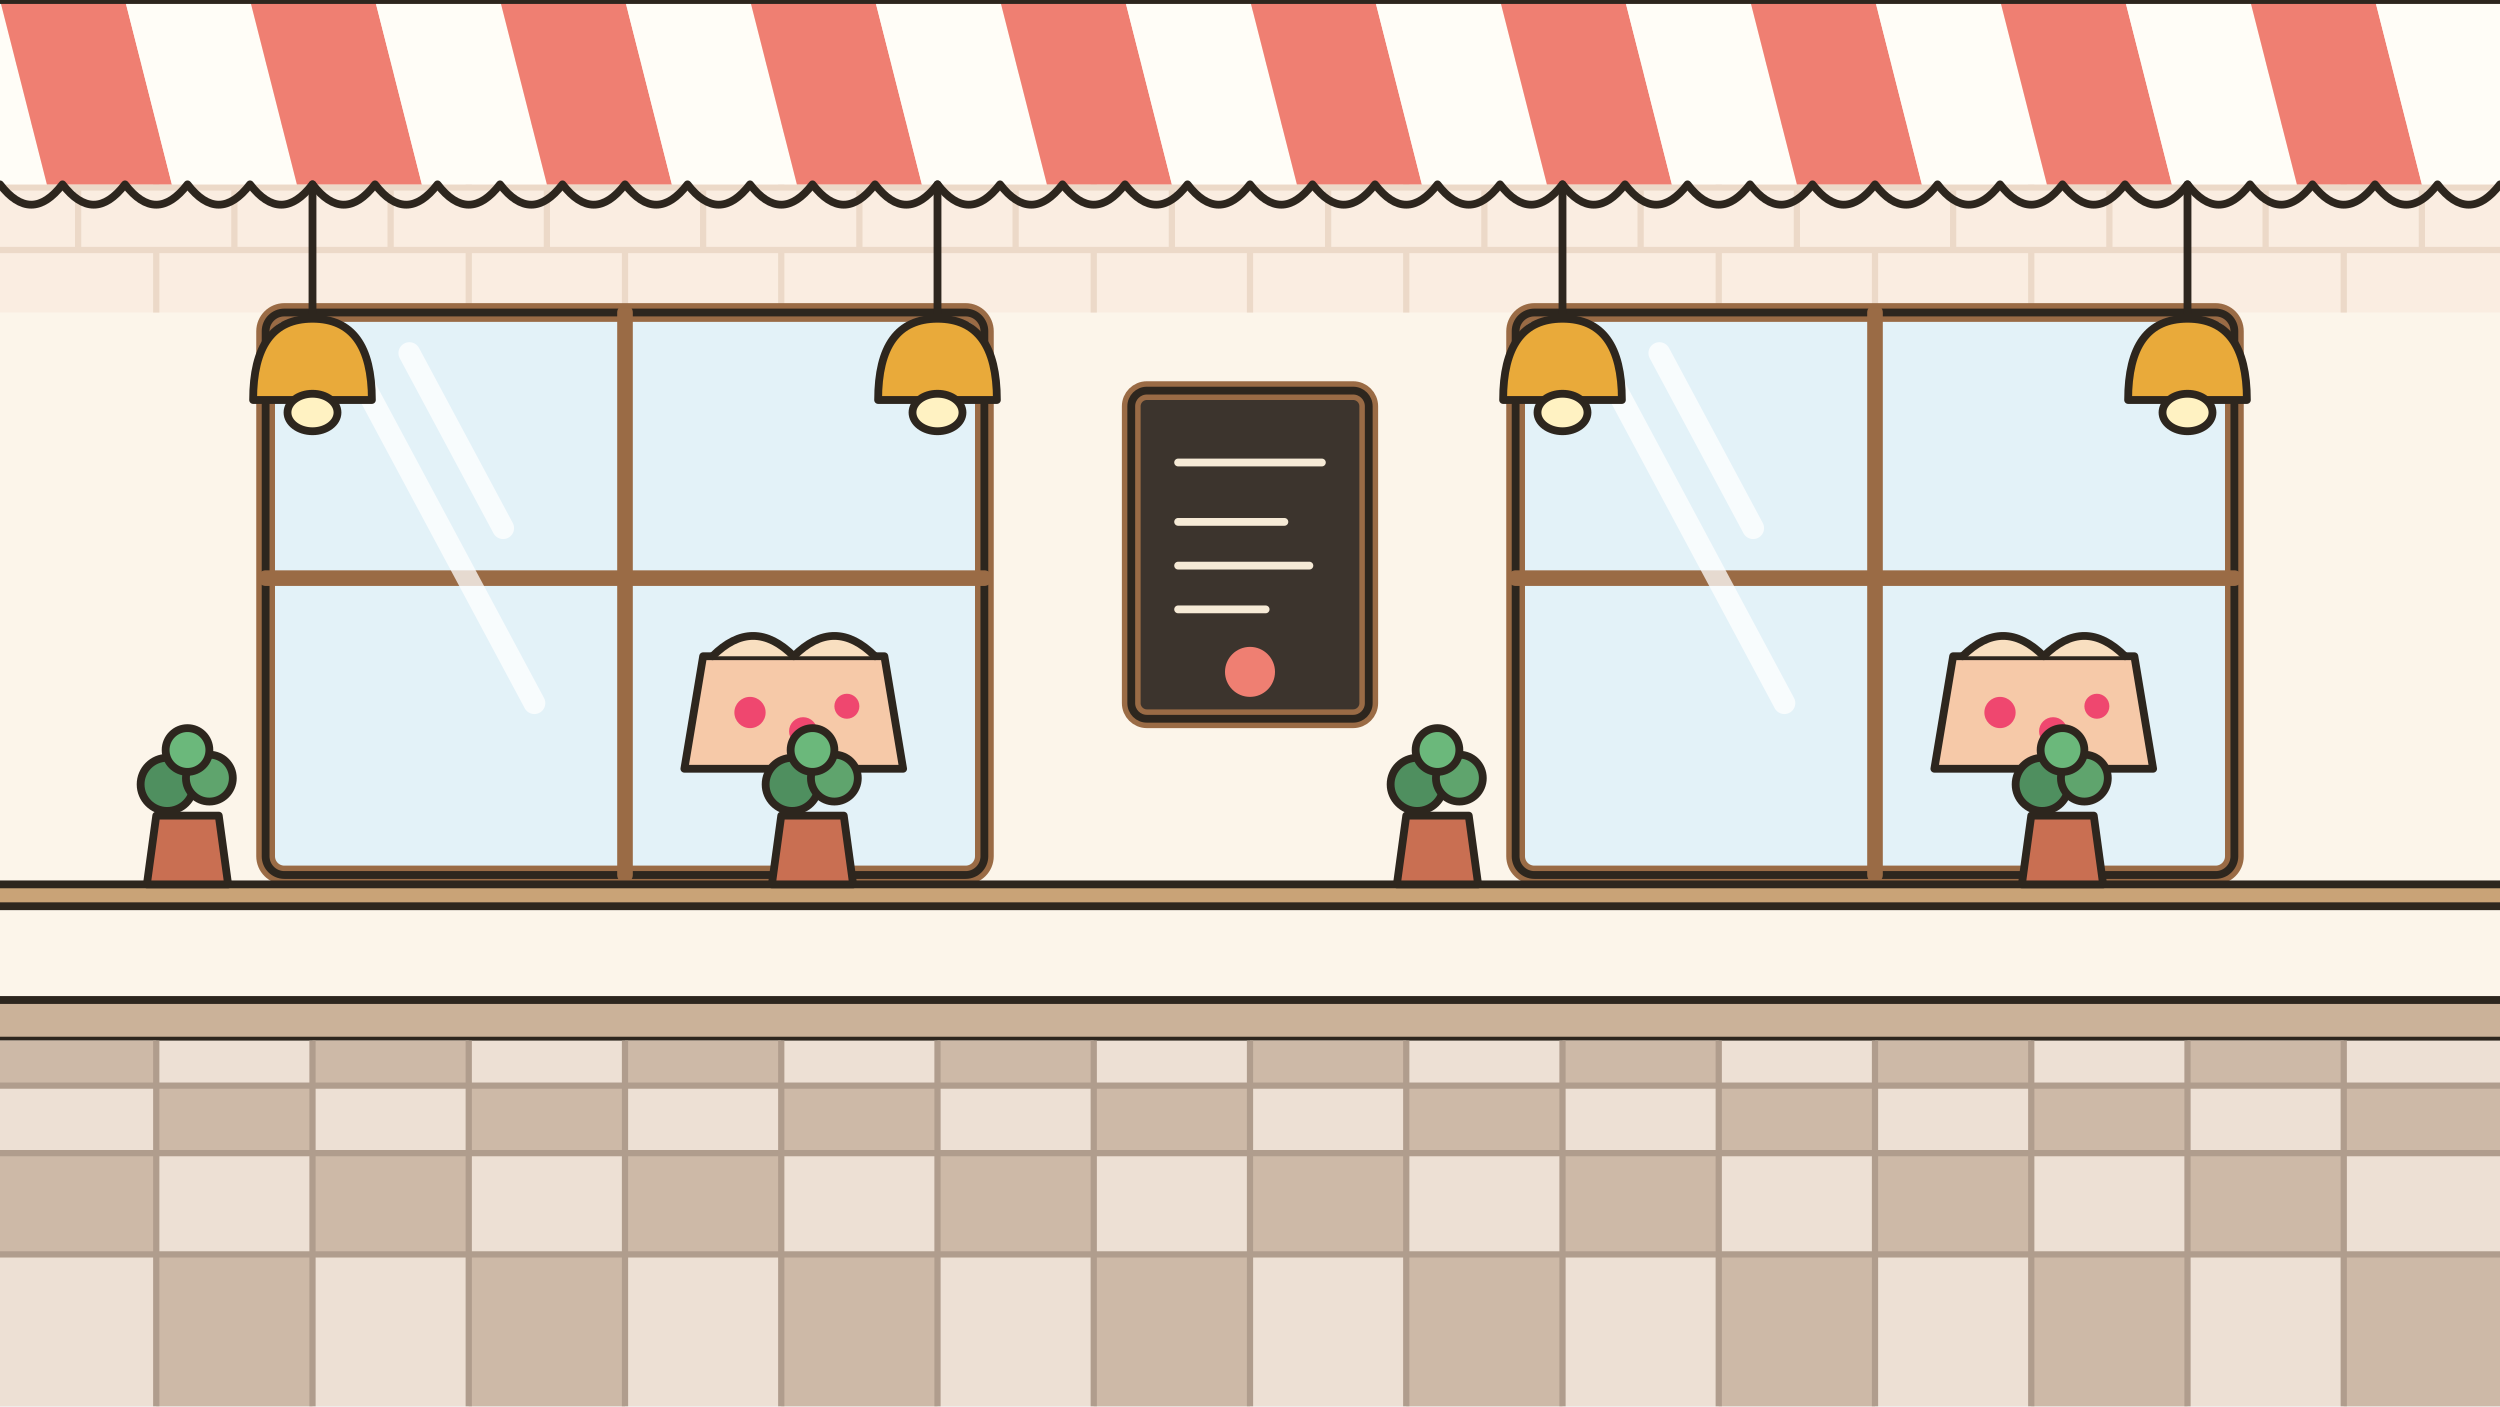
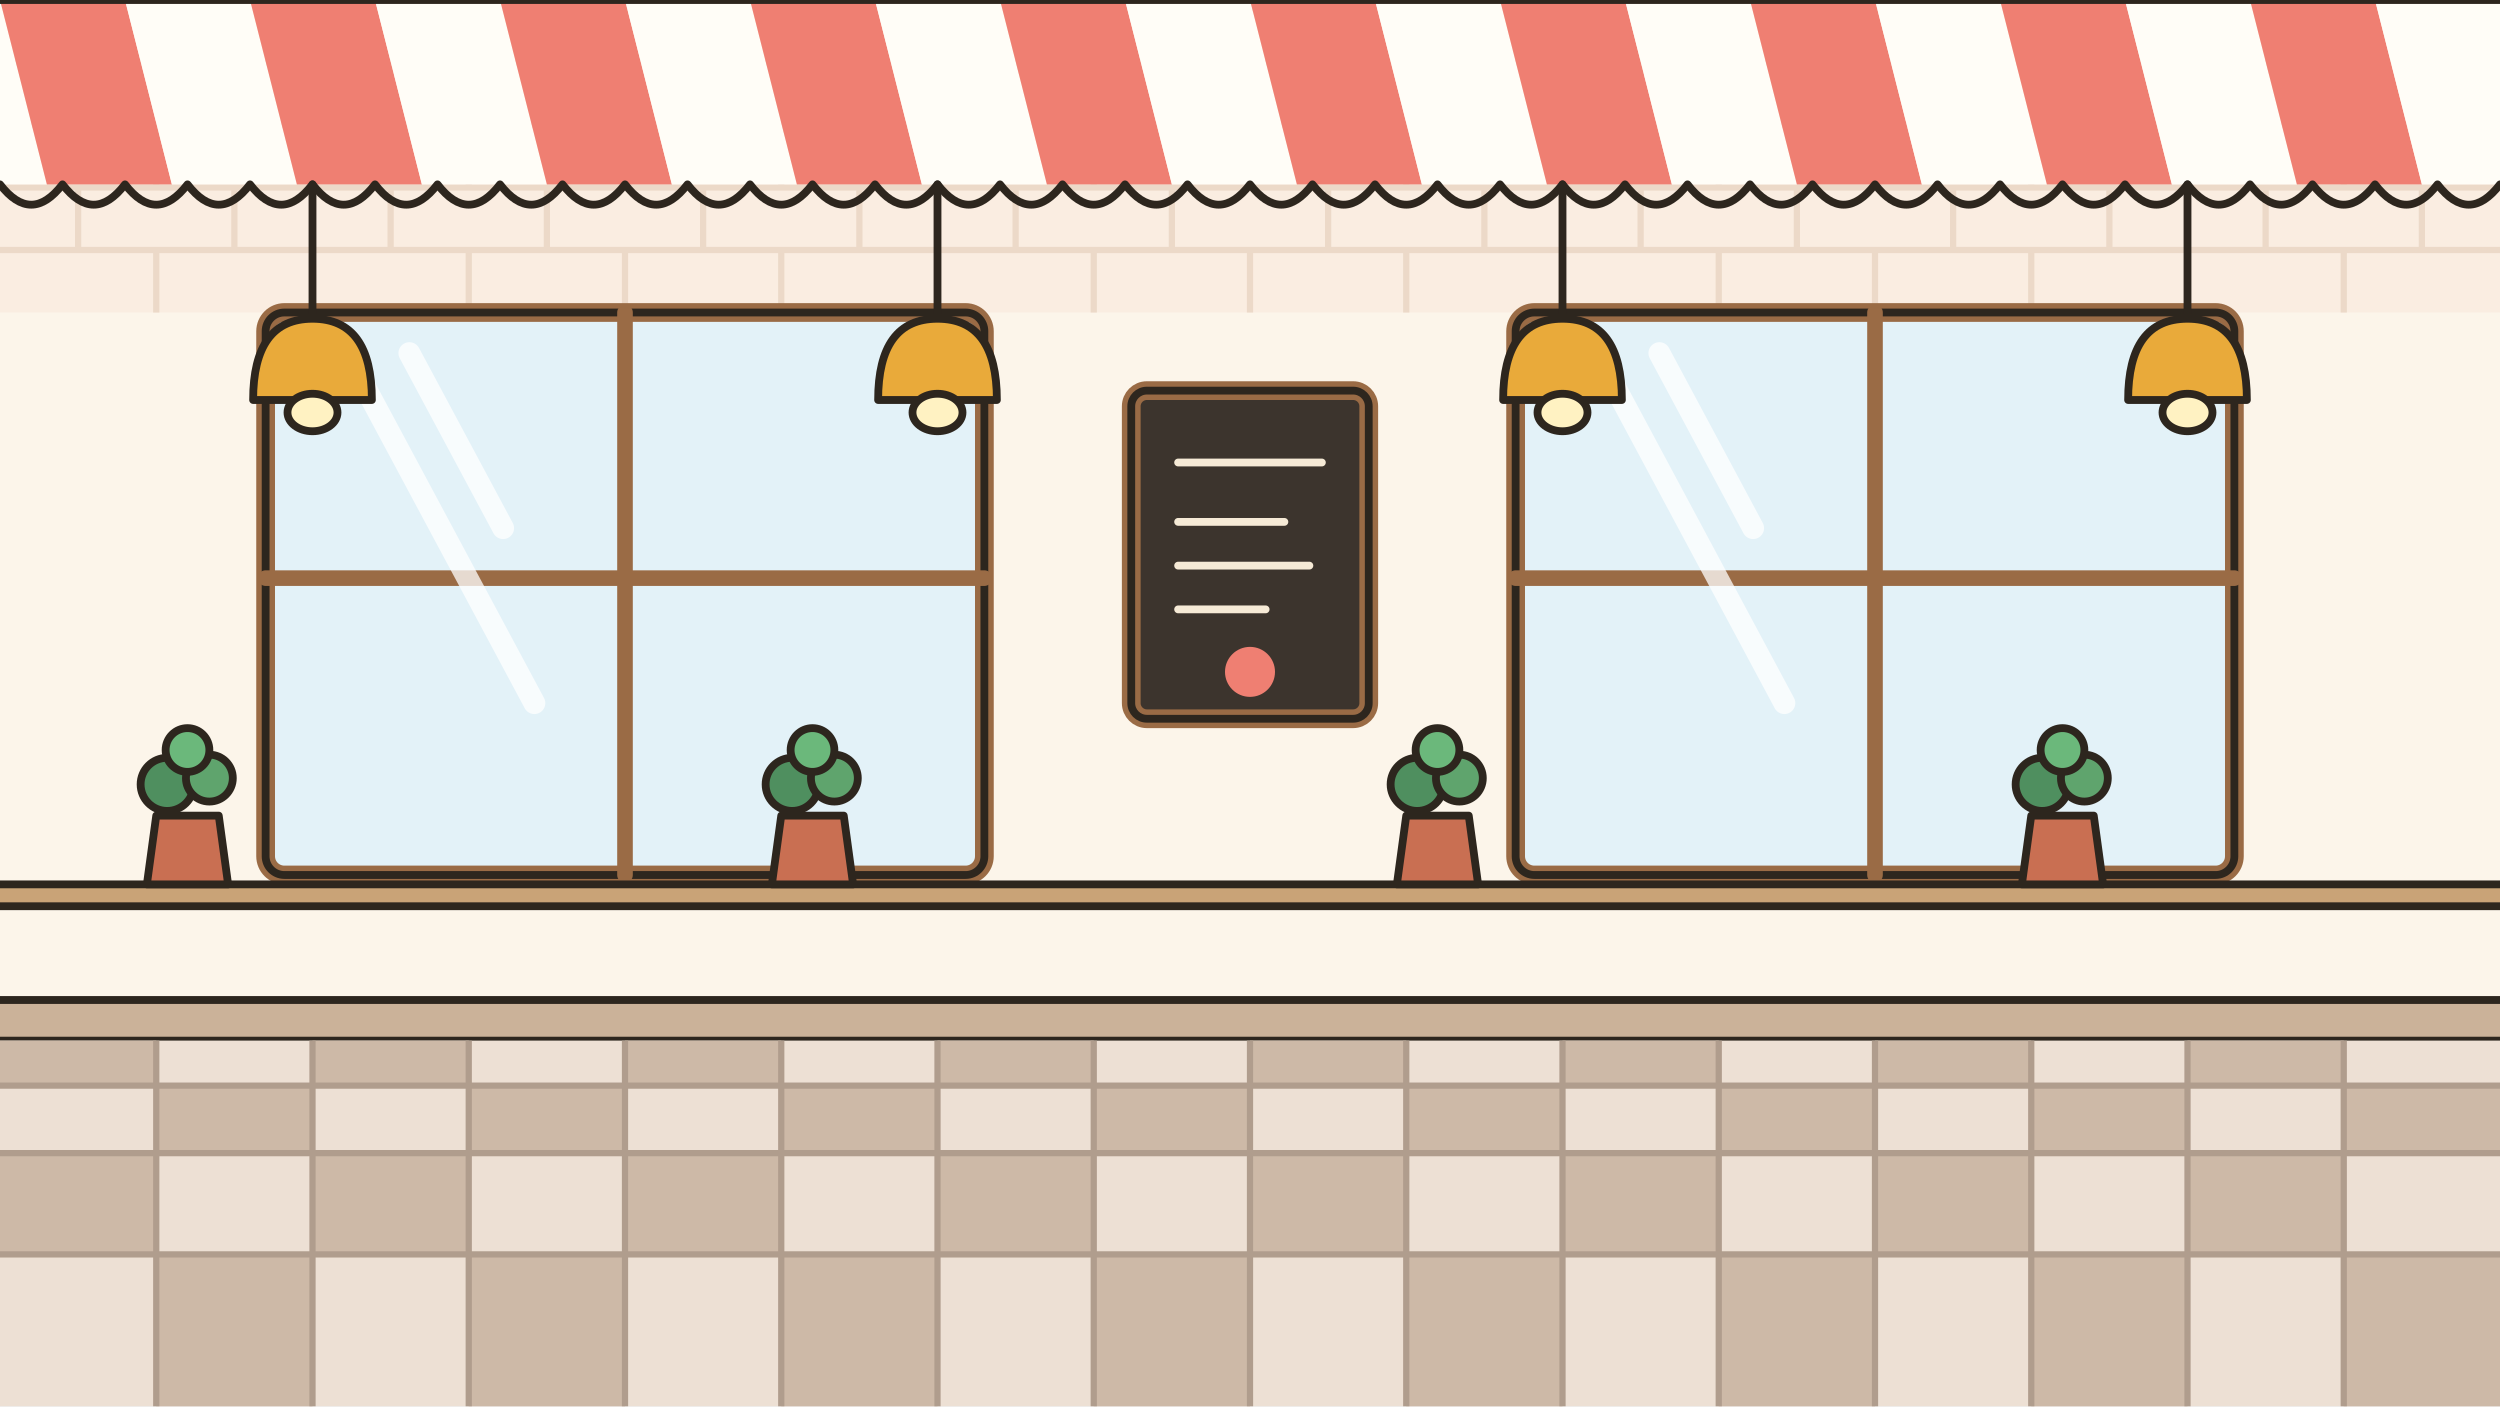
<svg xmlns="http://www.w3.org/2000/svg" viewBox="0 0 1600 900" preserveAspectRatio="xMidYMid slice" data-asset-id="bg_cafe">
  <g id="background" stroke="#2d261e" stroke-width="5" stroke-linecap="round" stroke-linejoin="round">
    <rect x="0" y="0" width="1600" height="640" fill="#fcf5ea" stroke="none" />
    <g stroke-linecap="butt">
      <rect x="0" y="0" width="1600" height="200" fill="#faede1" stroke="none" />
      <line x1="0" y1="0" x2="1600" y2="0" stroke="#ecd9c8" stroke-width="4" />
      <line x1="100" y1="0" x2="100" y2="40" stroke="#ecd9c8" stroke-width="4" />
      <line x1="200" y1="0" x2="200" y2="40" stroke="#ecd9c8" stroke-width="4" />
      <line x1="300" y1="0" x2="300" y2="40" stroke="#ecd9c8" stroke-width="4" />
      <line x1="400" y1="0" x2="400" y2="40" stroke="#ecd9c8" stroke-width="4" />
      <line x1="500" y1="0" x2="500" y2="40" stroke="#ecd9c8" stroke-width="4" />
      <line x1="600" y1="0" x2="600" y2="40" stroke="#ecd9c8" stroke-width="4" />
      <line x1="700" y1="0" x2="700" y2="40" stroke="#ecd9c8" stroke-width="4" />
      <line x1="800" y1="0" x2="800" y2="40" stroke="#ecd9c8" stroke-width="4" />
      <line x1="900" y1="0" x2="900" y2="40" stroke="#ecd9c8" stroke-width="4" />
      <line x1="1000" y1="0" x2="1000" y2="40" stroke="#ecd9c8" stroke-width="4" />
      <line x1="1100" y1="0" x2="1100" y2="40" stroke="#ecd9c8" stroke-width="4" />
      <line x1="1200" y1="0" x2="1200" y2="40" stroke="#ecd9c8" stroke-width="4" />
      <line x1="1300" y1="0" x2="1300" y2="40" stroke="#ecd9c8" stroke-width="4" />
      <line x1="1400" y1="0" x2="1400" y2="40" stroke="#ecd9c8" stroke-width="4" />
      <line x1="1500" y1="0" x2="1500" y2="40" stroke="#ecd9c8" stroke-width="4" />
      <line x1="0" y1="40" x2="1600" y2="40" stroke="#ecd9c8" stroke-width="4" />
      <line x1="50" y1="40" x2="50" y2="80" stroke="#ecd9c8" stroke-width="4" />
      <line x1="150" y1="40" x2="150" y2="80" stroke="#ecd9c8" stroke-width="4" />
      <line x1="250" y1="40" x2="250" y2="80" stroke="#ecd9c8" stroke-width="4" />
      <line x1="350" y1="40" x2="350" y2="80" stroke="#ecd9c8" stroke-width="4" />
      <line x1="450" y1="40" x2="450" y2="80" stroke="#ecd9c8" stroke-width="4" />
      <line x1="550" y1="40" x2="550" y2="80" stroke="#ecd9c8" stroke-width="4" />
      <line x1="650" y1="40" x2="650" y2="80" stroke="#ecd9c8" stroke-width="4" />
      <line x1="750" y1="40" x2="750" y2="80" stroke="#ecd9c8" stroke-width="4" />
      <line x1="850" y1="40" x2="850" y2="80" stroke="#ecd9c8" stroke-width="4" />
      <line x1="950" y1="40" x2="950" y2="80" stroke="#ecd9c8" stroke-width="4" />
      <line x1="1050" y1="40" x2="1050" y2="80" stroke="#ecd9c8" stroke-width="4" />
      <line x1="1150" y1="40" x2="1150" y2="80" stroke="#ecd9c8" stroke-width="4" />
      <line x1="1250" y1="40" x2="1250" y2="80" stroke="#ecd9c8" stroke-width="4" />
      <line x1="1350" y1="40" x2="1350" y2="80" stroke="#ecd9c8" stroke-width="4" />
      <line x1="1450" y1="40" x2="1450" y2="80" stroke="#ecd9c8" stroke-width="4" />
      <line x1="1550" y1="40" x2="1550" y2="80" stroke="#ecd9c8" stroke-width="4" />
      <line x1="0" y1="80" x2="1600" y2="80" stroke="#ecd9c8" stroke-width="4" />
      <line x1="100" y1="80" x2="100" y2="120" stroke="#ecd9c8" stroke-width="4" />
      <line x1="200" y1="80" x2="200" y2="120" stroke="#ecd9c8" stroke-width="4" />
      <line x1="300" y1="80" x2="300" y2="120" stroke="#ecd9c8" stroke-width="4" />
      <line x1="400" y1="80" x2="400" y2="120" stroke="#ecd9c8" stroke-width="4" />
      <line x1="500" y1="80" x2="500" y2="120" stroke="#ecd9c8" stroke-width="4" />
      <line x1="600" y1="80" x2="600" y2="120" stroke="#ecd9c8" stroke-width="4" />
      <line x1="700" y1="80" x2="700" y2="120" stroke="#ecd9c8" stroke-width="4" />
      <line x1="800" y1="80" x2="800" y2="120" stroke="#ecd9c8" stroke-width="4" />
      <line x1="900" y1="80" x2="900" y2="120" stroke="#ecd9c8" stroke-width="4" />
      <line x1="1000" y1="80" x2="1000" y2="120" stroke="#ecd9c8" stroke-width="4" />
      <line x1="1100" y1="80" x2="1100" y2="120" stroke="#ecd9c8" stroke-width="4" />
      <line x1="1200" y1="80" x2="1200" y2="120" stroke="#ecd9c8" stroke-width="4" />
      <line x1="1300" y1="80" x2="1300" y2="120" stroke="#ecd9c8" stroke-width="4" />
      <line x1="1400" y1="80" x2="1400" y2="120" stroke="#ecd9c8" stroke-width="4" />
      <line x1="1500" y1="80" x2="1500" y2="120" stroke="#ecd9c8" stroke-width="4" />
      <line x1="0" y1="120" x2="1600" y2="120" stroke="#ecd9c8" stroke-width="4" />
      <line x1="50" y1="120" x2="50" y2="160" stroke="#ecd9c8" stroke-width="4" />
      <line x1="150" y1="120" x2="150" y2="160" stroke="#ecd9c8" stroke-width="4" />
      <line x1="250" y1="120" x2="250" y2="160" stroke="#ecd9c8" stroke-width="4" />
      <line x1="350" y1="120" x2="350" y2="160" stroke="#ecd9c8" stroke-width="4" />
      <line x1="450" y1="120" x2="450" y2="160" stroke="#ecd9c8" stroke-width="4" />
      <line x1="550" y1="120" x2="550" y2="160" stroke="#ecd9c8" stroke-width="4" />
      <line x1="650" y1="120" x2="650" y2="160" stroke="#ecd9c8" stroke-width="4" />
      <line x1="750" y1="120" x2="750" y2="160" stroke="#ecd9c8" stroke-width="4" />
      <line x1="850" y1="120" x2="850" y2="160" stroke="#ecd9c8" stroke-width="4" />
      <line x1="950" y1="120" x2="950" y2="160" stroke="#ecd9c8" stroke-width="4" />
      <line x1="1050" y1="120" x2="1050" y2="160" stroke="#ecd9c8" stroke-width="4" />
      <line x1="1150" y1="120" x2="1150" y2="160" stroke="#ecd9c8" stroke-width="4" />
      <line x1="1250" y1="120" x2="1250" y2="160" stroke="#ecd9c8" stroke-width="4" />
      <line x1="1350" y1="120" x2="1350" y2="160" stroke="#ecd9c8" stroke-width="4" />
      <line x1="1450" y1="120" x2="1450" y2="160" stroke="#ecd9c8" stroke-width="4" />
      <line x1="1550" y1="120" x2="1550" y2="160" stroke="#ecd9c8" stroke-width="4" />
      <line x1="0" y1="160" x2="1600" y2="160" stroke="#ecd9c8" stroke-width="4" />
      <line x1="100" y1="160" x2="100" y2="200" stroke="#ecd9c8" stroke-width="4" />
      <line x1="200" y1="160" x2="200" y2="200" stroke="#ecd9c8" stroke-width="4" />
      <line x1="300" y1="160" x2="300" y2="200" stroke="#ecd9c8" stroke-width="4" />
      <line x1="400" y1="160" x2="400" y2="200" stroke="#ecd9c8" stroke-width="4" />
      <line x1="500" y1="160" x2="500" y2="200" stroke="#ecd9c8" stroke-width="4" />
      <line x1="600" y1="160" x2="600" y2="200" stroke="#ecd9c8" stroke-width="4" />
      <line x1="700" y1="160" x2="700" y2="200" stroke="#ecd9c8" stroke-width="4" />
      <line x1="800" y1="160" x2="800" y2="200" stroke="#ecd9c8" stroke-width="4" />
      <line x1="900" y1="160" x2="900" y2="200" stroke="#ecd9c8" stroke-width="4" />
      <line x1="1000" y1="160" x2="1000" y2="200" stroke="#ecd9c8" stroke-width="4" />
      <line x1="1100" y1="160" x2="1100" y2="200" stroke="#ecd9c8" stroke-width="4" />
      <line x1="1200" y1="160" x2="1200" y2="200" stroke="#ecd9c8" stroke-width="4" />
      <line x1="1300" y1="160" x2="1300" y2="200" stroke="#ecd9c8" stroke-width="4" />
      <line x1="1400" y1="160" x2="1400" y2="200" stroke="#ecd9c8" stroke-width="4" />
      <line x1="1500" y1="160" x2="1500" y2="200" stroke="#ecd9c8" stroke-width="4" />
    </g>
    <g>
      <path d="M-80 0L-50 118L30 118L0 0Z" fill="#fffdf7" stroke="none" />
      <path d="M0 0L30 118L110 118L80 0Z" fill="#ef7f72" stroke="none" />
      <path d="M80 0L110 118L190 118L160 0Z" fill="#fffdf7" stroke="none" />
      <path d="M160 0L190 118L270 118L240 0Z" fill="#ef7f72" stroke="none" />
      <path d="M240 0L270 118L350 118L320 0Z" fill="#fffdf7" stroke="none" />
      <path d="M320 0L350 118L430 118L400 0Z" fill="#ef7f72" stroke="none" />
      <path d="M400 0L430 118L510 118L480 0Z" fill="#fffdf7" stroke="none" />
      <path d="M480 0L510 118L590 118L560 0Z" fill="#ef7f72" stroke="none" />
      <path d="M560 0L590 118L670 118L640 0Z" fill="#fffdf7" stroke="none" />
      <path d="M640 0L670 118L750 118L720 0Z" fill="#ef7f72" stroke="none" />
      <path d="M720 0L750 118L830 118L800 0Z" fill="#fffdf7" stroke="none" />
      <path d="M800 0L830 118L910 118L880 0Z" fill="#ef7f72" stroke="none" />
      <path d="M880 0L910 118L990 118L960 0Z" fill="#fffdf7" stroke="none" />
      <path d="M960 0L990 118L1070 118L1040 0Z" fill="#ef7f72" stroke="none" />
      <path d="M1040 0L1070 118L1150 118L1120 0Z" fill="#fffdf7" stroke="none" />
      <path d="M1120 0L1150 118L1230 118L1200 0Z" fill="#ef7f72" stroke="none" />
      <path d="M1200 0L1230 118L1310 118L1280 0Z" fill="#fffdf7" stroke="none" />
      <path d="M1280 0L1310 118L1390 118L1360 0Z" fill="#ef7f72" stroke="none" />
      <path d="M1360 0L1390 118L1470 118L1440 0Z" fill="#fffdf7" stroke="none" />
      <path d="M1440 0L1470 118L1550 118L1520 0Z" fill="#ef7f72" stroke="none" />
      <path d="M1520 0L1550 118L1630 118L1600 0Z" fill="#fffdf7" stroke="none" />
    </g>
    <path d="M-40 118q20 26 40 0q20 26 40 0q20 26 40 0q20 26 40 0q20 26 40 0q20 26 40 0q20 26 40 0q20 26 40 0q20 26 40 0q20 26 40 0q20 26 40 0q20 26 40 0q20 26 40 0q20 26 40 0q20 26 40 0q20 26 40 0q20 26 40 0q20 26 40 0q20 26 40 0q20 26 40 0q20 26 40 0q20 26 40 0q20 26 40 0q20 26 40 0q20 26 40 0q20 26 40 0q20 26 40 0q20 26 40 0q20 26 40 0q20 26 40 0q20 26 40 0q20 26 40 0q20 26 40 0q20 26 40 0q20 26 40 0q20 26 40 0q20 26 40 0q20 26 40 0q20 26 40 0q20 26 40 0q20 26 40 0q20 26 40 0" fill="none" stroke="#2d261e" stroke-width="5" />
    <line x1="0" y1="0" x2="1600" y2="0" stroke="#2d261e" stroke-width="5" />
    <g transform="translate(170 200)">
      <rect x="0" y="0" width="460" height="360" rx="12" fill="#e3f2f8" stroke="#9a6b45" stroke-width="12" />
      <rect x="0" y="0" width="460" height="360" rx="12" fill="none" stroke="#2d261e" stroke-width="5" />
      <path d="M230 0 230 360M0 170 460 170" fill="none" stroke="#9a6b45" stroke-width="10" />
      <path d="M52 26 172 250M92 26 152 138" fill="none" stroke="#ffffff" stroke-width="14" stroke-linecap="round" opacity="0.75" />
-       <g transform="translate(268 196)">
-         <path d="M0 96 12 24 128 24 140 96Z" fill="#f6c9a8" stroke="#2d261e" stroke-width="5" stroke-linejoin="round" />
-         <path d="M18 24q26 -26 52 0q26 -26 52 0" fill="#f9dfc0" stroke="#2d261e" stroke-width="5" stroke-linejoin="round" />
-         <circle cx="42" cy="60" r="10" fill="#ef476f" stroke="none" />
-         <circle cx="76" cy="72" r="9" fill="#ef476f" stroke="none" />
-         <circle cx="104" cy="56" r="8" fill="#ef476f" stroke="none" />
-       </g>
    </g>
    <g transform="translate(970 200)">
      <rect x="0" y="0" width="460" height="360" rx="12" fill="#e3f2f8" stroke="#9a6b45" stroke-width="12" />
      <rect x="0" y="0" width="460" height="360" rx="12" fill="none" stroke="#2d261e" stroke-width="5" />
      <path d="M230 0 230 360M0 170 460 170" fill="none" stroke="#9a6b45" stroke-width="10" />
      <path d="M52 26 172 250M92 26 152 138" fill="none" stroke="#ffffff" stroke-width="14" stroke-linecap="round" opacity="0.75" />
-       <g transform="translate(268 196)">
-         <path d="M0 96 12 24 128 24 140 96Z" fill="#f6c9a8" stroke="#2d261e" stroke-width="5" stroke-linejoin="round" />
-         <path d="M18 24q26 -26 52 0q26 -26 52 0" fill="#f9dfc0" stroke="#2d261e" stroke-width="5" stroke-linejoin="round" />
-         <circle cx="42" cy="60" r="10" fill="#ef476f" stroke="none" />
-         <circle cx="76" cy="72" r="9" fill="#ef476f" stroke="none" />
-         <circle cx="104" cy="56" r="8" fill="#ef476f" stroke="none" />
-       </g>
    </g>
    <g transform="translate(724 250)">
      <rect x="0" y="0" width="152" height="210" rx="10" fill="#3c342d" stroke="#9a6b45" stroke-width="12" />
      <rect x="0" y="0" width="152" height="210" rx="10" fill="none" stroke="#2d261e" stroke-width="5" />
      <path d="M30 46h92M30 84h68M30 112h84M30 140h56" fill="none" stroke="#f6ead6" stroke-width="5" stroke-linecap="round" />
      <circle cx="76" cy="180" r="16" fill="#ef7f72" stroke="none" />
    </g>
    <g transform="translate(200 118)">
      <line x1="0" y1="0" x2="0" y2="86" stroke="#2d261e" stroke-width="5" />
      <path d="M-38 138q0 -52 38 -52q38 0 38 52Z" fill="#e9aa3a" stroke="#2d261e" stroke-width="5" stroke-linejoin="round" />
      <ellipse cx="0" cy="146" rx="16" ry="12" fill="#fff2c2" stroke="#2d261e" stroke-width="5" />
    </g>
    <g transform="translate(600 118)">
      <line x1="0" y1="0" x2="0" y2="86" stroke="#2d261e" stroke-width="5" />
      <path d="M-38 138q0 -52 38 -52q38 0 38 52Z" fill="#e9aa3a" stroke="#2d261e" stroke-width="5" stroke-linejoin="round" />
      <ellipse cx="0" cy="146" rx="16" ry="12" fill="#fff2c2" stroke="#2d261e" stroke-width="5" />
    </g>
    <g transform="translate(1000 118)">
      <line x1="0" y1="0" x2="0" y2="86" stroke="#2d261e" stroke-width="5" />
      <path d="M-38 138q0 -52 38 -52q38 0 38 52Z" fill="#e9aa3a" stroke="#2d261e" stroke-width="5" stroke-linejoin="round" />
      <ellipse cx="0" cy="146" rx="16" ry="12" fill="#fff2c2" stroke="#2d261e" stroke-width="5" />
    </g>
    <g transform="translate(1400 118)">
      <line x1="0" y1="0" x2="0" y2="86" stroke="#2d261e" stroke-width="5" />
      <path d="M-38 138q0 -52 38 -52q38 0 38 52Z" fill="#e9aa3a" stroke="#2d261e" stroke-width="5" stroke-linejoin="round" />
      <ellipse cx="0" cy="146" rx="16" ry="12" fill="#fff2c2" stroke="#2d261e" stroke-width="5" />
    </g>
    <rect x="0" y="566" width="1600" height="14" fill="#c9a377" stroke="none" />
    <line x1="0" y1="566" x2="1600" y2="566" stroke="#2d261e" stroke-width="5" />
    <line x1="0" y1="580" x2="1600" y2="580" stroke="#2d261e" stroke-width="5" />
    <g transform="translate(120 566)">
      <path d="M-26 0 -20 -44 20 -44 26 0Z" fill="#c96f52" stroke="#2d261e" stroke-width="5" stroke-linejoin="round" />
      <circle cx="-13" cy="-64" r="17" fill="#4f8f5f" stroke="#2d261e" stroke-width="5" />
      <circle cx="14" cy="-68" r="15" fill="#5fa46d" stroke="#2d261e" stroke-width="5" />
      <circle cx="0" cy="-86" r="14" fill="#6bb87b" stroke="#2d261e" stroke-width="5" />
    </g>
    <g transform="translate(520 566)">
      <path d="M-26 0 -20 -44 20 -44 26 0Z" fill="#c96f52" stroke="#2d261e" stroke-width="5" stroke-linejoin="round" />
      <circle cx="-13" cy="-64" r="17" fill="#4f8f5f" stroke="#2d261e" stroke-width="5" />
      <circle cx="14" cy="-68" r="15" fill="#5fa46d" stroke="#2d261e" stroke-width="5" />
      <circle cx="0" cy="-86" r="14" fill="#6bb87b" stroke="#2d261e" stroke-width="5" />
    </g>
    <g transform="translate(920 566)">
      <path d="M-26 0 -20 -44 20 -44 26 0Z" fill="#c96f52" stroke="#2d261e" stroke-width="5" stroke-linejoin="round" />
      <circle cx="-13" cy="-64" r="17" fill="#4f8f5f" stroke="#2d261e" stroke-width="5" />
      <circle cx="14" cy="-68" r="15" fill="#5fa46d" stroke="#2d261e" stroke-width="5" />
      <circle cx="0" cy="-86" r="14" fill="#6bb87b" stroke="#2d261e" stroke-width="5" />
    </g>
    <g transform="translate(1320 566)">
      <path d="M-26 0 -20 -44 20 -44 26 0Z" fill="#c96f52" stroke="#2d261e" stroke-width="5" stroke-linejoin="round" />
      <circle cx="-13" cy="-64" r="17" fill="#4f8f5f" stroke="#2d261e" stroke-width="5" />
      <circle cx="14" cy="-68" r="15" fill="#5fa46d" stroke="#2d261e" stroke-width="5" />
      <circle cx="0" cy="-86" r="14" fill="#6bb87b" stroke="#2d261e" stroke-width="5" />
    </g>
    <rect x="0" y="640" width="1600" height="26" fill="#cbb299" stroke="none" />
    <line x1="0" y1="640" x2="1600" y2="640" stroke="#2d261e" stroke-width="5" />
    <line x1="0" y1="666" x2="1600" y2="666" stroke="#2d261e" stroke-width="5" />
    <rect x="0" y="666" width="1600" height="234" fill="#ede0d4" stroke="none" />
    <g stroke="none">
      <rect x="0" y="666" width="100" height="28.8" fill="#cdb9a7" />
      <rect x="200" y="666" width="100" height="28.8" fill="#cdb9a7" />
      <rect x="400" y="666" width="100" height="28.8" fill="#cdb9a7" />
      <rect x="600" y="666" width="100" height="28.8" fill="#cdb9a7" />
      <rect x="800" y="666" width="100" height="28.8" fill="#cdb9a7" />
      <rect x="1000" y="666" width="100" height="28.8" fill="#cdb9a7" />
      <rect x="1200" y="666" width="100" height="28.8" fill="#cdb9a7" />
      <rect x="1400" y="666" width="100" height="28.8" fill="#cdb9a7" />
      <rect x="100" y="694.8" width="100" height="43.2" fill="#cdb9a7" />
      <rect x="300" y="694.8" width="100" height="43.2" fill="#cdb9a7" />
      <rect x="500" y="694.8" width="100" height="43.2" fill="#cdb9a7" />
      <rect x="700" y="694.8" width="100" height="43.2" fill="#cdb9a7" />
      <rect x="900" y="694.8" width="100" height="43.2" fill="#cdb9a7" />
      <rect x="1100" y="694.8" width="100" height="43.2" fill="#cdb9a7" />
      <rect x="1300" y="694.8" width="100" height="43.2" fill="#cdb9a7" />
      <rect x="1500" y="694.8" width="100" height="43.2" fill="#cdb9a7" />
      <rect x="0" y="738" width="100" height="64.8" fill="#cdb9a7" />
      <rect x="200" y="738" width="100" height="64.8" fill="#cdb9a7" />
      <rect x="400" y="738" width="100" height="64.8" fill="#cdb9a7" />
      <rect x="600" y="738" width="100" height="64.8" fill="#cdb9a7" />
      <rect x="800" y="738" width="100" height="64.8" fill="#cdb9a7" />
      <rect x="1000" y="738" width="100" height="64.8" fill="#cdb9a7" />
      <rect x="1200" y="738" width="100" height="64.8" fill="#cdb9a7" />
      <rect x="1400" y="738" width="100" height="64.8" fill="#cdb9a7" />
      <rect x="100" y="802.8" width="100" height="97.2" fill="#cdb9a7" />
      <rect x="300" y="802.8" width="100" height="97.2" fill="#cdb9a7" />
      <rect x="500" y="802.8" width="100" height="97.2" fill="#cdb9a7" />
      <rect x="700" y="802.8" width="100" height="97.2" fill="#cdb9a7" />
      <rect x="900" y="802.8" width="100" height="97.2" fill="#cdb9a7" />
      <rect x="1100" y="802.8" width="100" height="97.2" fill="#cdb9a7" />
      <rect x="1300" y="802.8" width="100" height="97.2" fill="#cdb9a7" />
      <rect x="1500" y="802.8" width="100" height="97.2" fill="#cdb9a7" />
    </g>
    <g stroke="#b09d8d" stroke-width="4" stroke-linecap="butt">
      <line x1="0" y1="694.8" x2="1600" y2="694.8" />
      <line x1="0" y1="738" x2="1600" y2="738" />
      <line x1="0" y1="802.8" x2="1600" y2="802.8" />
      <line x1="100" y1="666" x2="100" y2="900" />
      <line x1="200" y1="666" x2="200" y2="900" />
      <line x1="300" y1="666" x2="300" y2="900" />
      <line x1="400" y1="666" x2="400" y2="900" />
      <line x1="500" y1="666" x2="500" y2="900" />
      <line x1="600" y1="666" x2="600" y2="900" />
      <line x1="700" y1="666" x2="700" y2="900" />
      <line x1="800" y1="666" x2="800" y2="900" />
      <line x1="900" y1="666" x2="900" y2="900" />
      <line x1="1000" y1="666" x2="1000" y2="900" />
      <line x1="1100" y1="666" x2="1100" y2="900" />
      <line x1="1200" y1="666" x2="1200" y2="900" />
      <line x1="1300" y1="666" x2="1300" y2="900" />
      <line x1="1400" y1="666" x2="1400" y2="900" />
      <line x1="1500" y1="666" x2="1500" y2="900" />
    </g>
  </g>
</svg>
